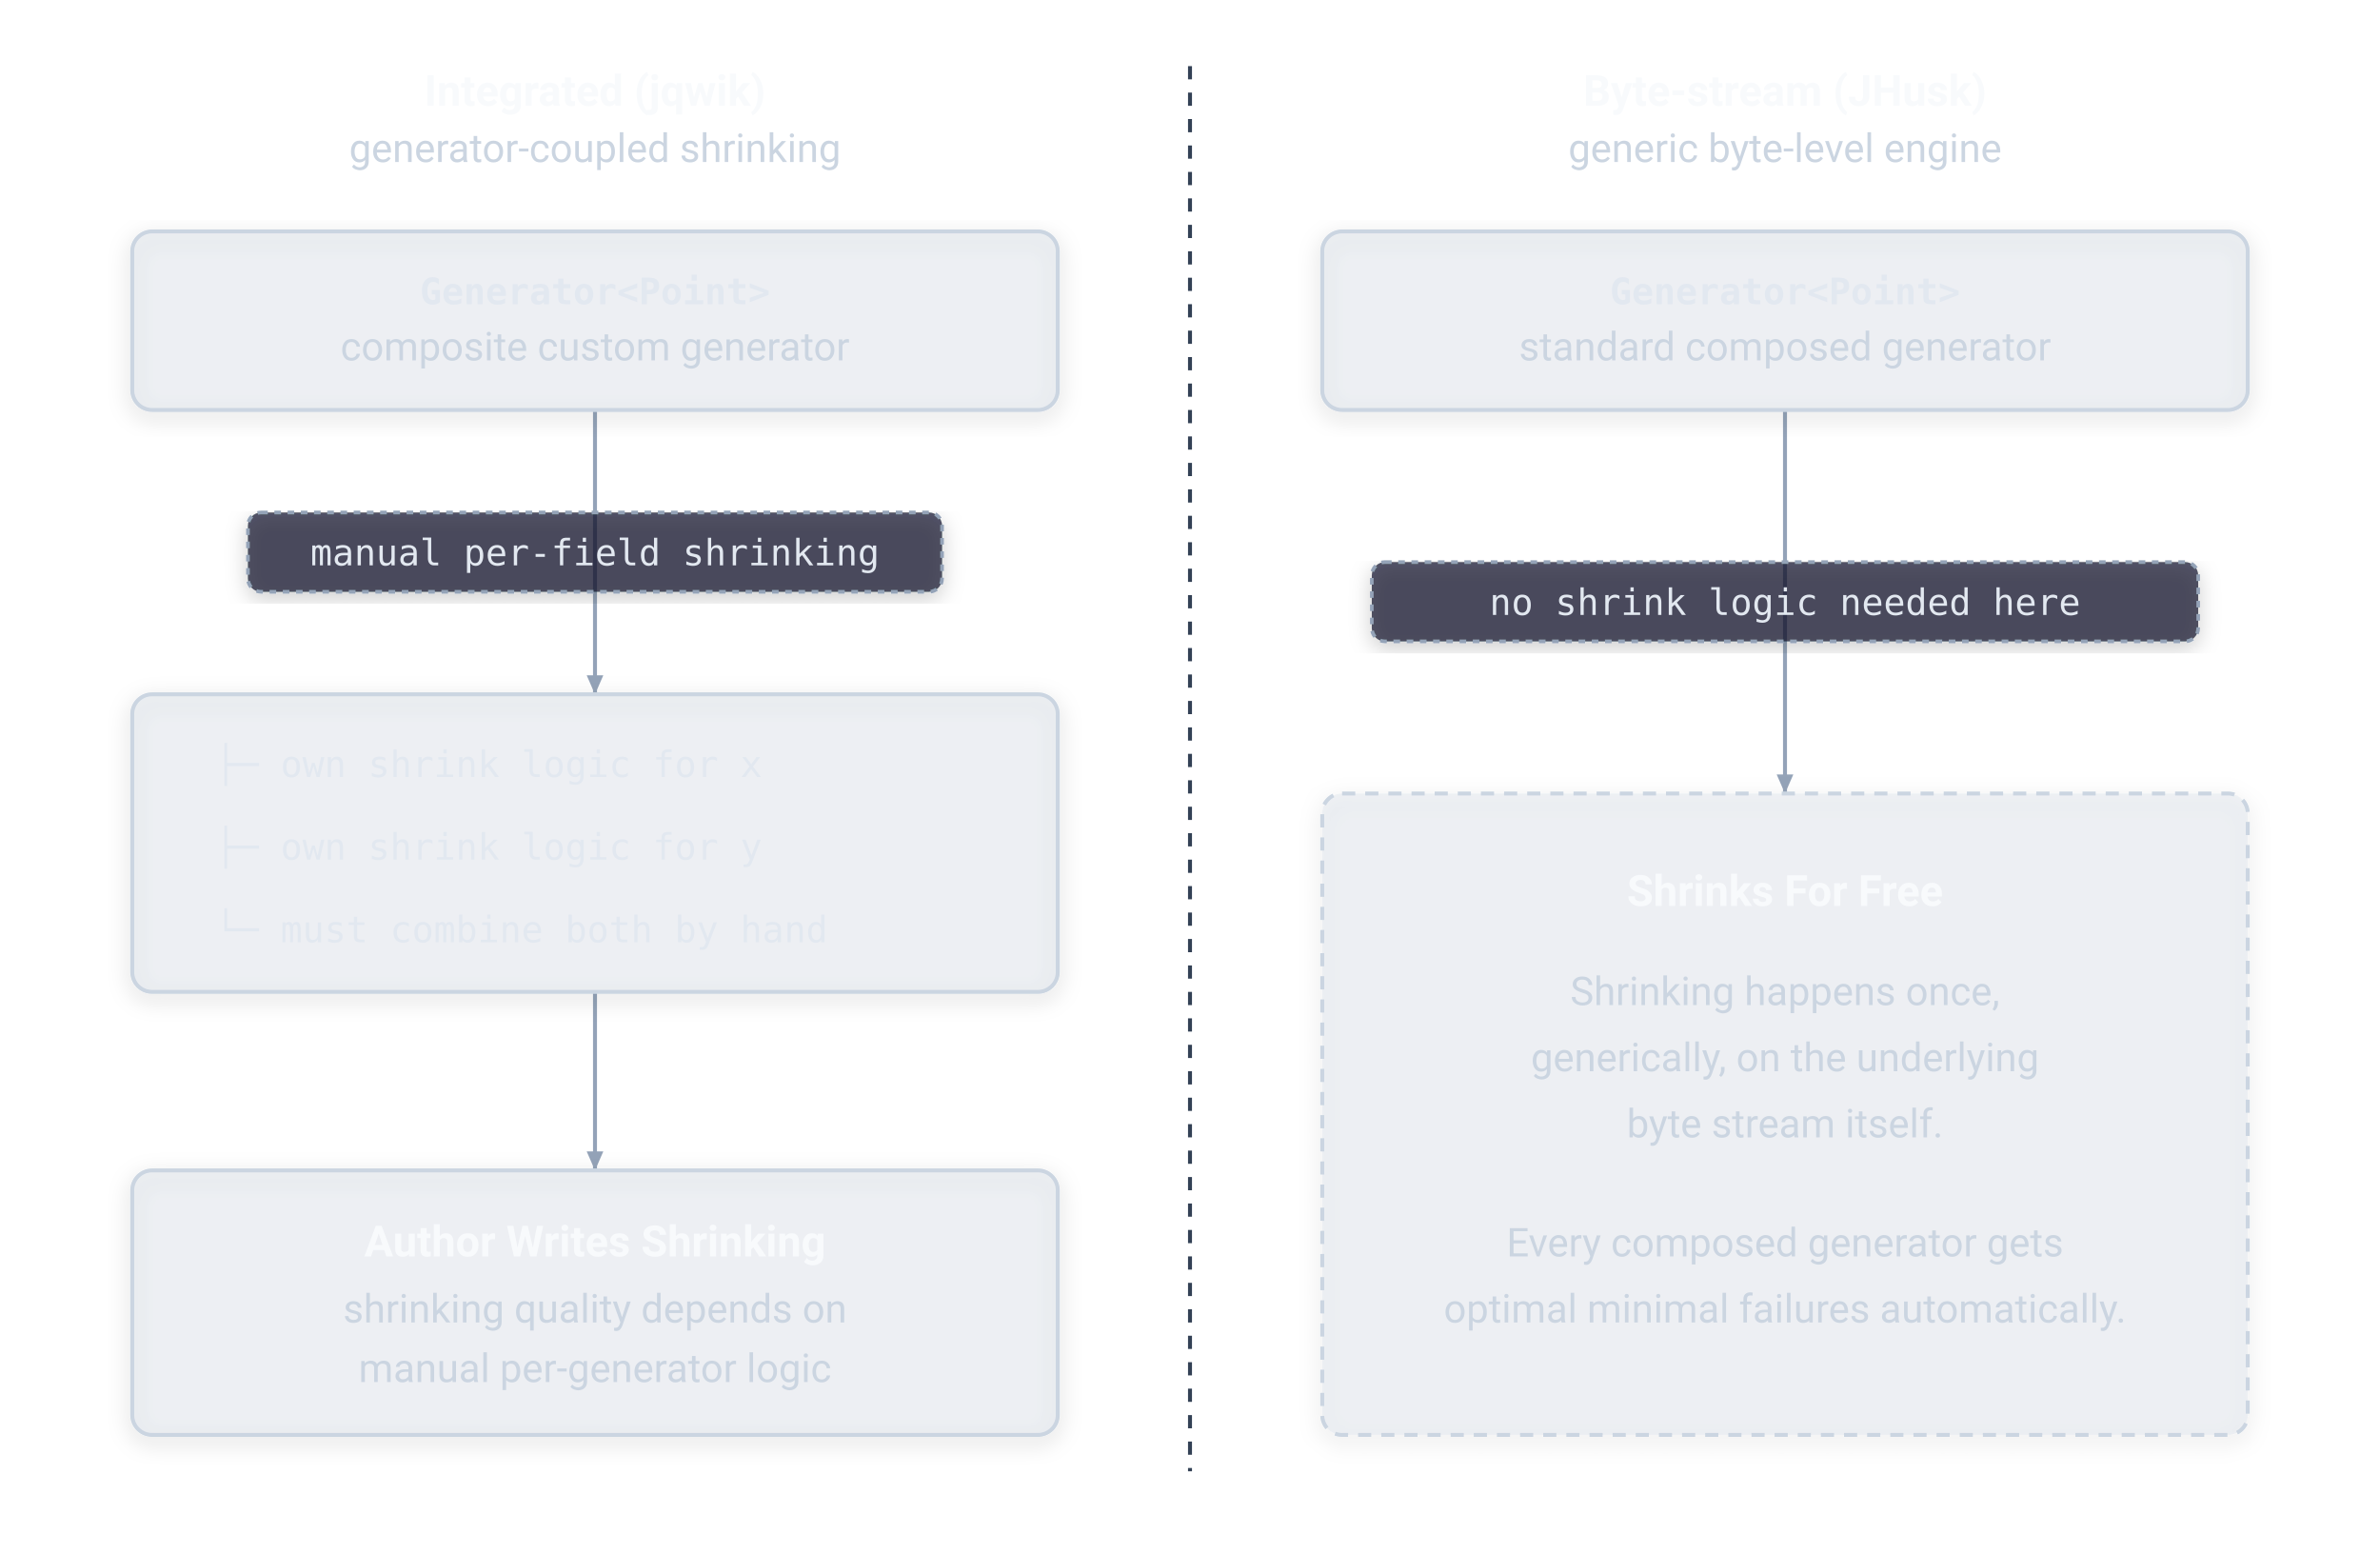
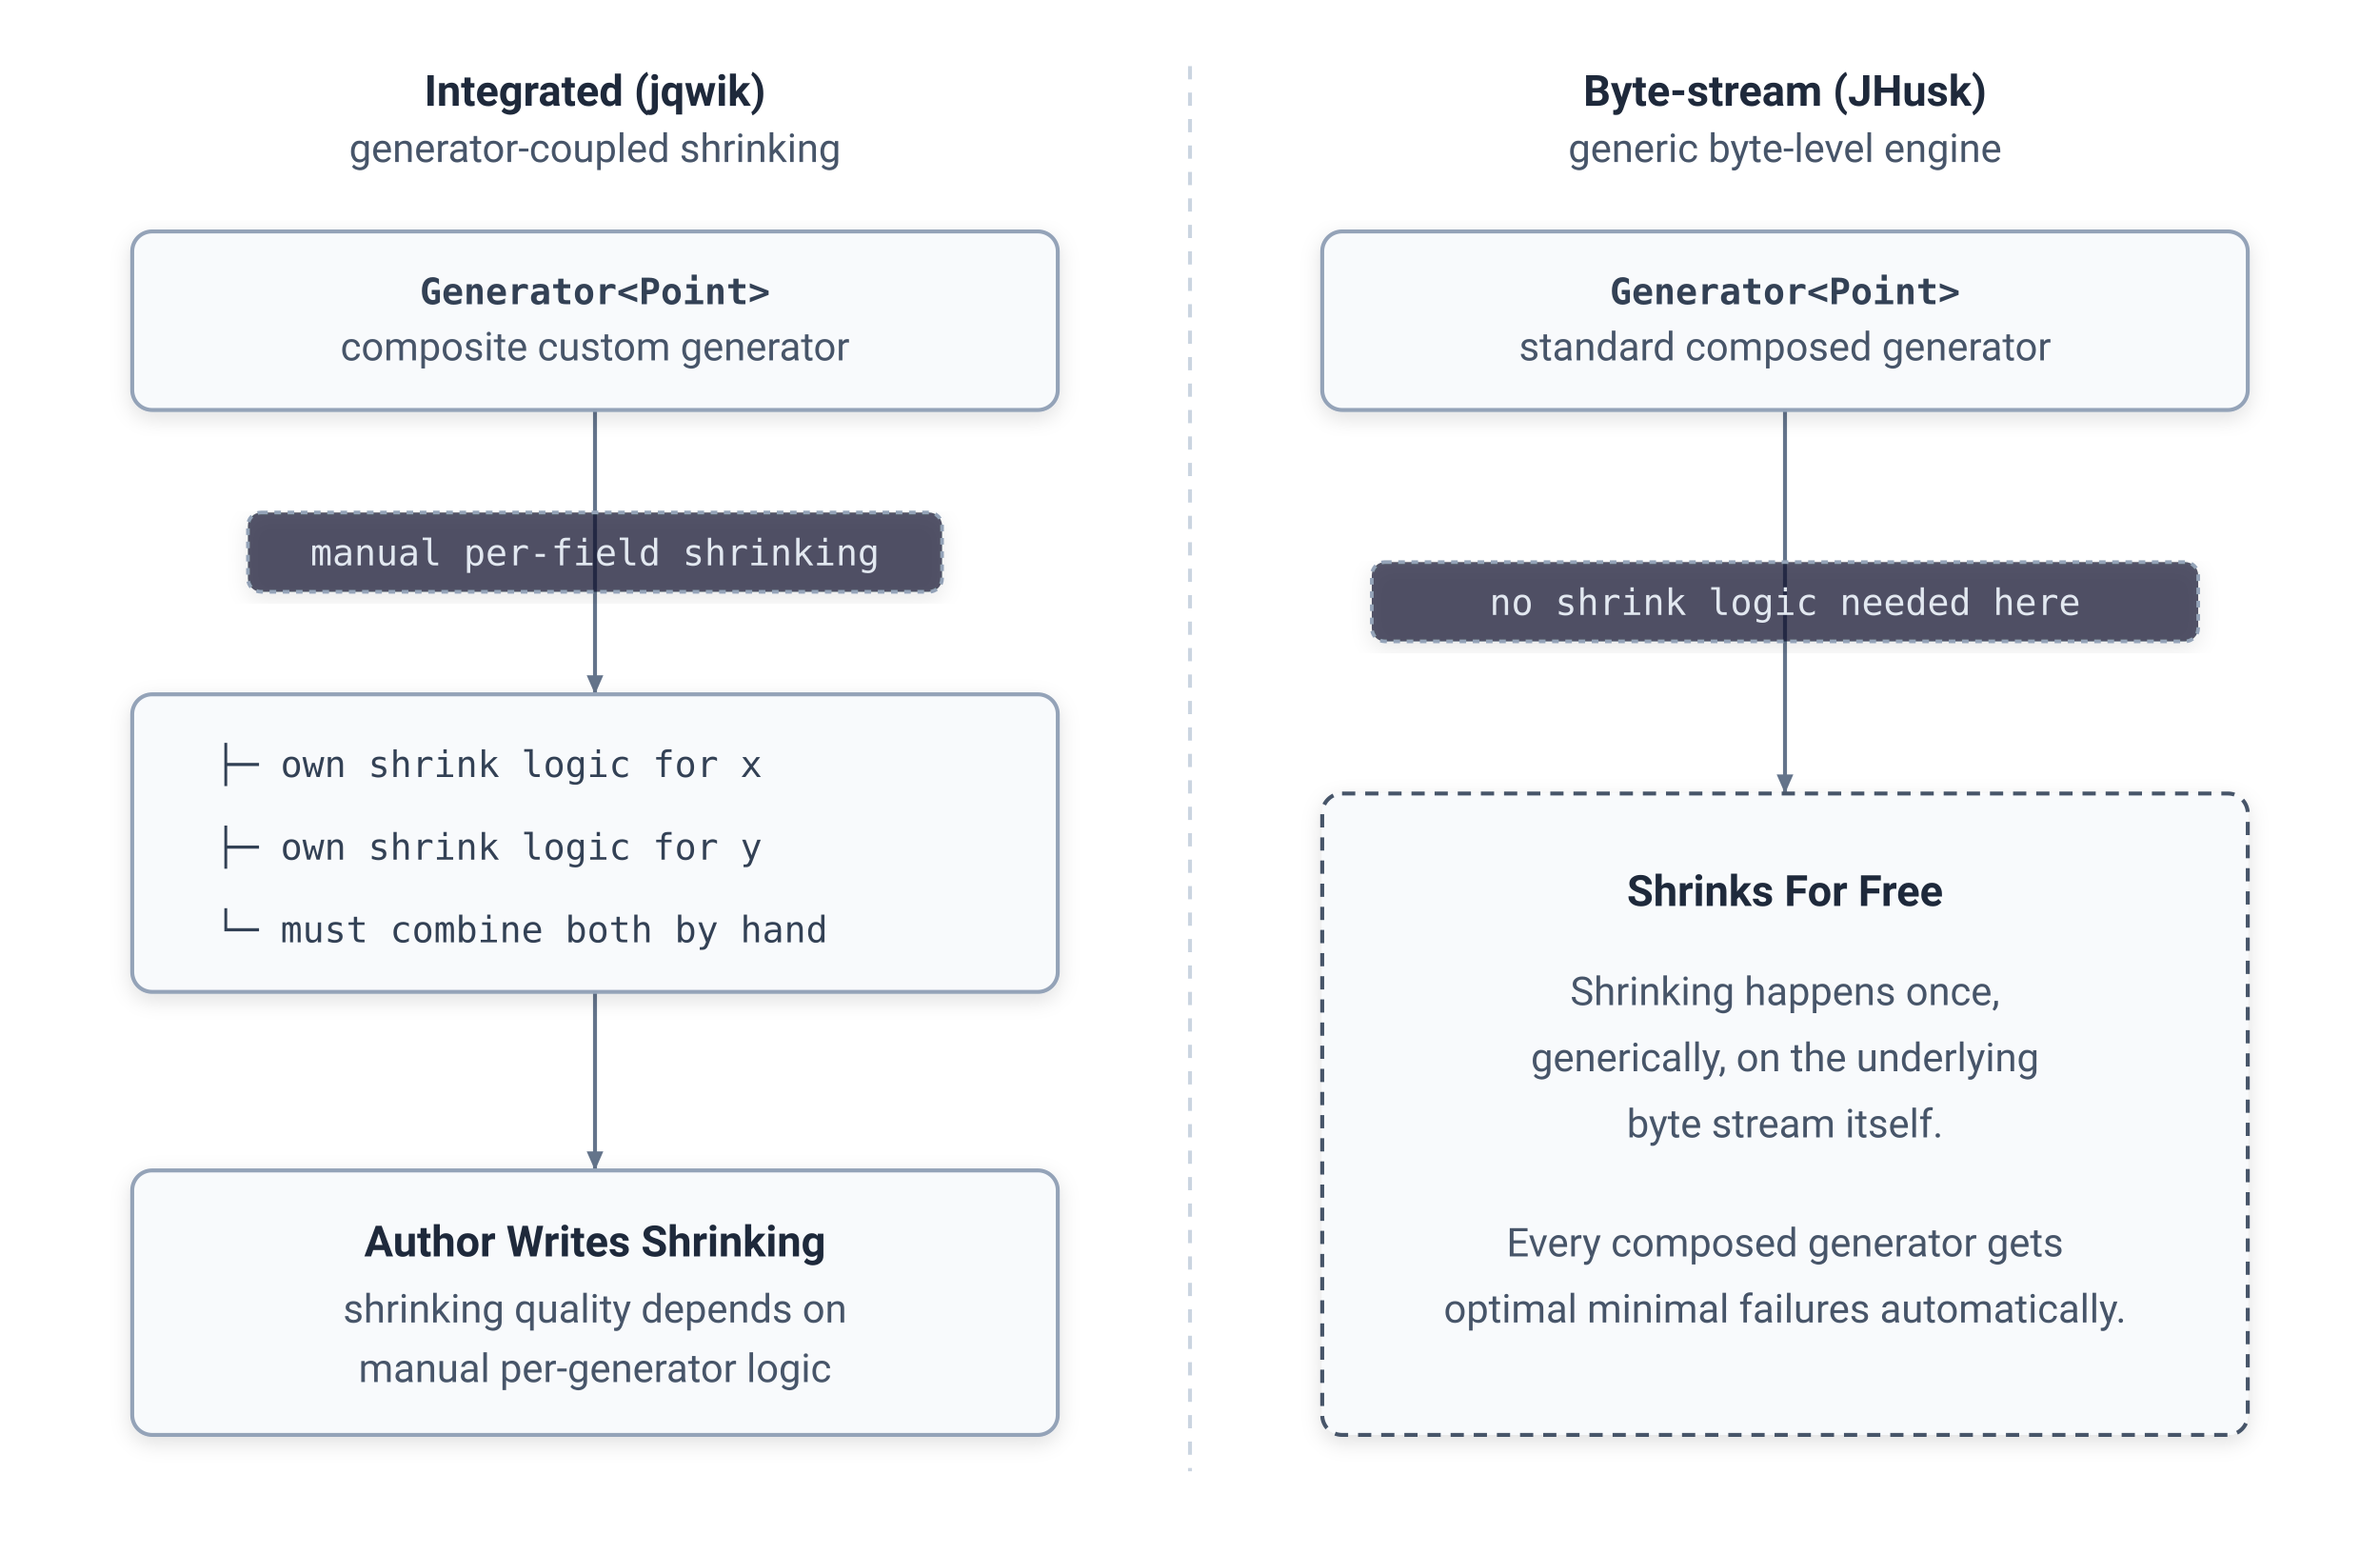
<svg xmlns="http://www.w3.org/2000/svg" viewBox="0 0 720 470" width="720" height="470" style="background: transparent; font-family: -apple-system, BlinkMacSystemFont, 'Segoe UI', Roboto, 'Helvetica Neue', Arial, sans-serif;">
  <defs>
    <filter id="box-shadow" x="-10%" y="-10%" width="125%" height="125%">
-       <feDropShadow dx="0" dy="2" stdDeviation="3" flood-color="#000000" flood-opacity="0.25" />
+       <feDropShadow dx="0" dy="2" stdDeviation="3" flood-color="#000000" flood-opacity="0.12" />
    </filter>
    <marker id="arrow-grey" viewBox="0 0 10 10" refX="8" refY="5" markerWidth="6" markerHeight="6" orient="auto-start-reverse">
-       <path d="M 0 1.5 L 8 5 L 0 8.5 z" fill="#94a3b8" />
+       <path d="M 0 1.5 L 8 5 L 0 8.5 z" fill="#64748b" />
    </marker>
  </defs>
  <style>
-     .node-box { fill: rgba(148, 163, 184, 0.12); stroke: #cbd5e1; stroke-width: 1.2; filter: url(#box-shadow); }
-     .node-terminal { fill: rgba(148, 163, 184, 0.12); stroke: #cbd5e1; stroke-width: 1.2; stroke-dasharray: 4 3; filter: url(#box-shadow); }
+     .node-box { fill: #f8fafc; stroke: #94a3b8; stroke-width: 1.2; filter: url(#box-shadow); }
+     .node-terminal { fill: #f8fafc; stroke: #475569; stroke-width: 1.2; stroke-dasharray: 4 3; filter: url(#box-shadow); }
    .op-box { fill: rgba(15, 23, 42, 0.7); stroke: #94a3b8; stroke-width: 1.1; stroke-dasharray: 2 2; filter: url(#box-shadow); }
-     .edge-line { fill: none; stroke: #94a3b8; stroke-width: 1.2; }
-     .divider-line { fill: none; stroke: #334155; stroke-width: 1.2; stroke-dasharray: 4 4; }
-     .text-title { fill: #f8fafc; font-size: 13px; font-weight: 600; text-anchor: middle; }
-     .text-sub { fill: #cbd5e1; font-size: 12px; font-weight: 400; text-anchor: middle; }
-     .text-code { font-family: ui-monospace, SFMono-Regular, Menlo, Monaco, Consolas, monospace; font-size: 11px; fill: #e2e8f0; }
+     .edge-line { fill: none; stroke: #64748b; stroke-width: 1.2; }
+     .divider-line { fill: none; stroke: #cbd5e1; stroke-width: 1.2; stroke-dasharray: 4 4; }
+     .text-title { fill: #1e293b; font-size: 13px; font-weight: 600; text-anchor: middle; }
+     .text-sub { fill: #475569; font-size: 12px; font-weight: 400; text-anchor: middle; }
+     .text-code { font-family: ui-monospace, SFMono-Regular, Menlo, Monaco, Consolas, monospace; font-size: 11px; fill: #334155; }
    .text-op { font-family: ui-monospace, SFMono-Regular, Menlo, Monaco, Consolas, monospace; font-size: 11px; fill: #e2e8f0; font-weight: 500; text-anchor: middle; }
  </style>
  <line x1="360" y1="20" x2="360" y2="445" class="divider-line" />
  <text x="180" y="32" class="text-title">Integrated (jqwik)</text>
  <text x="180" y="49" class="text-sub">generator-coupled shrinking</text>
  <line x1="180" y1="124" x2="180" y2="210" class="edge-line" marker-end="url(#arrow-grey)" />
  <line x1="180" y1="300" x2="180" y2="354" class="edge-line" marker-end="url(#arrow-grey)" />
  <rect x="75" y="155" width="210" height="24" rx="4" class="op-box" />
  <text x="180" y="171" class="text-op">manual per-field shrinking</text>
  <rect x="40" y="70" width="280" height="54" rx="6" class="node-box" />
  <text x="180" y="92" class="text-title">
    <tspan class="text-code">Generator&lt;Point&gt;</tspan>
  </text>
  <text x="180" y="109" class="text-sub">composite custom generator</text>
  <rect x="40" y="210" width="280" height="90" rx="6" class="node-box" />
  <text x="65" y="235" class="text-code" text-anchor="start">├─ own shrink logic for x</text>
  <text x="65" y="260" class="text-code" text-anchor="start">├─ own shrink logic for y</text>
  <text x="65" y="285" class="text-code" text-anchor="start">└─ must combine both by hand</text>
  <rect x="40" y="354" width="280" height="80" rx="6" class="node-box" />
  <text x="180" y="380" class="text-title">Author Writes Shrinking</text>
  <text x="180" y="400" class="text-sub">shrinking quality depends on</text>
  <text x="180" y="418" class="text-sub">manual per-generator logic</text>
  <text x="540" y="32" class="text-title">Byte-stream (JHusk)</text>
  <text x="540" y="49" class="text-sub">generic byte-level engine</text>
  <line x1="540" y1="124" x2="540" y2="240" class="edge-line" marker-end="url(#arrow-grey)" />
  <rect x="415" y="170" width="250" height="24" rx="4" class="op-box" />
  <text x="540" y="186" class="text-op">no shrink logic needed here</text>
  <rect x="400" y="70" width="280" height="54" rx="6" class="node-box" />
  <text x="540" y="92" class="text-title">
    <tspan class="text-code">Generator&lt;Point&gt;</tspan>
  </text>
  <text x="540" y="109" class="text-sub">standard composed generator</text>
  <rect x="400" y="240" width="280" height="194" rx="6" class="node-terminal" />
  <text x="540" y="274" class="text-title">Shrinks For Free</text>
  <text x="540" y="304" class="text-sub">Shrinking happens once,</text>
  <text x="540" y="324" class="text-sub">generically, on the underlying</text>
  <text x="540" y="344" class="text-sub">byte stream itself.</text>
  <text x="540" y="380" class="text-sub">Every composed generator gets</text>
  <text x="540" y="400" class="text-sub">optimal minimal failures automatically.</text>
</svg>
